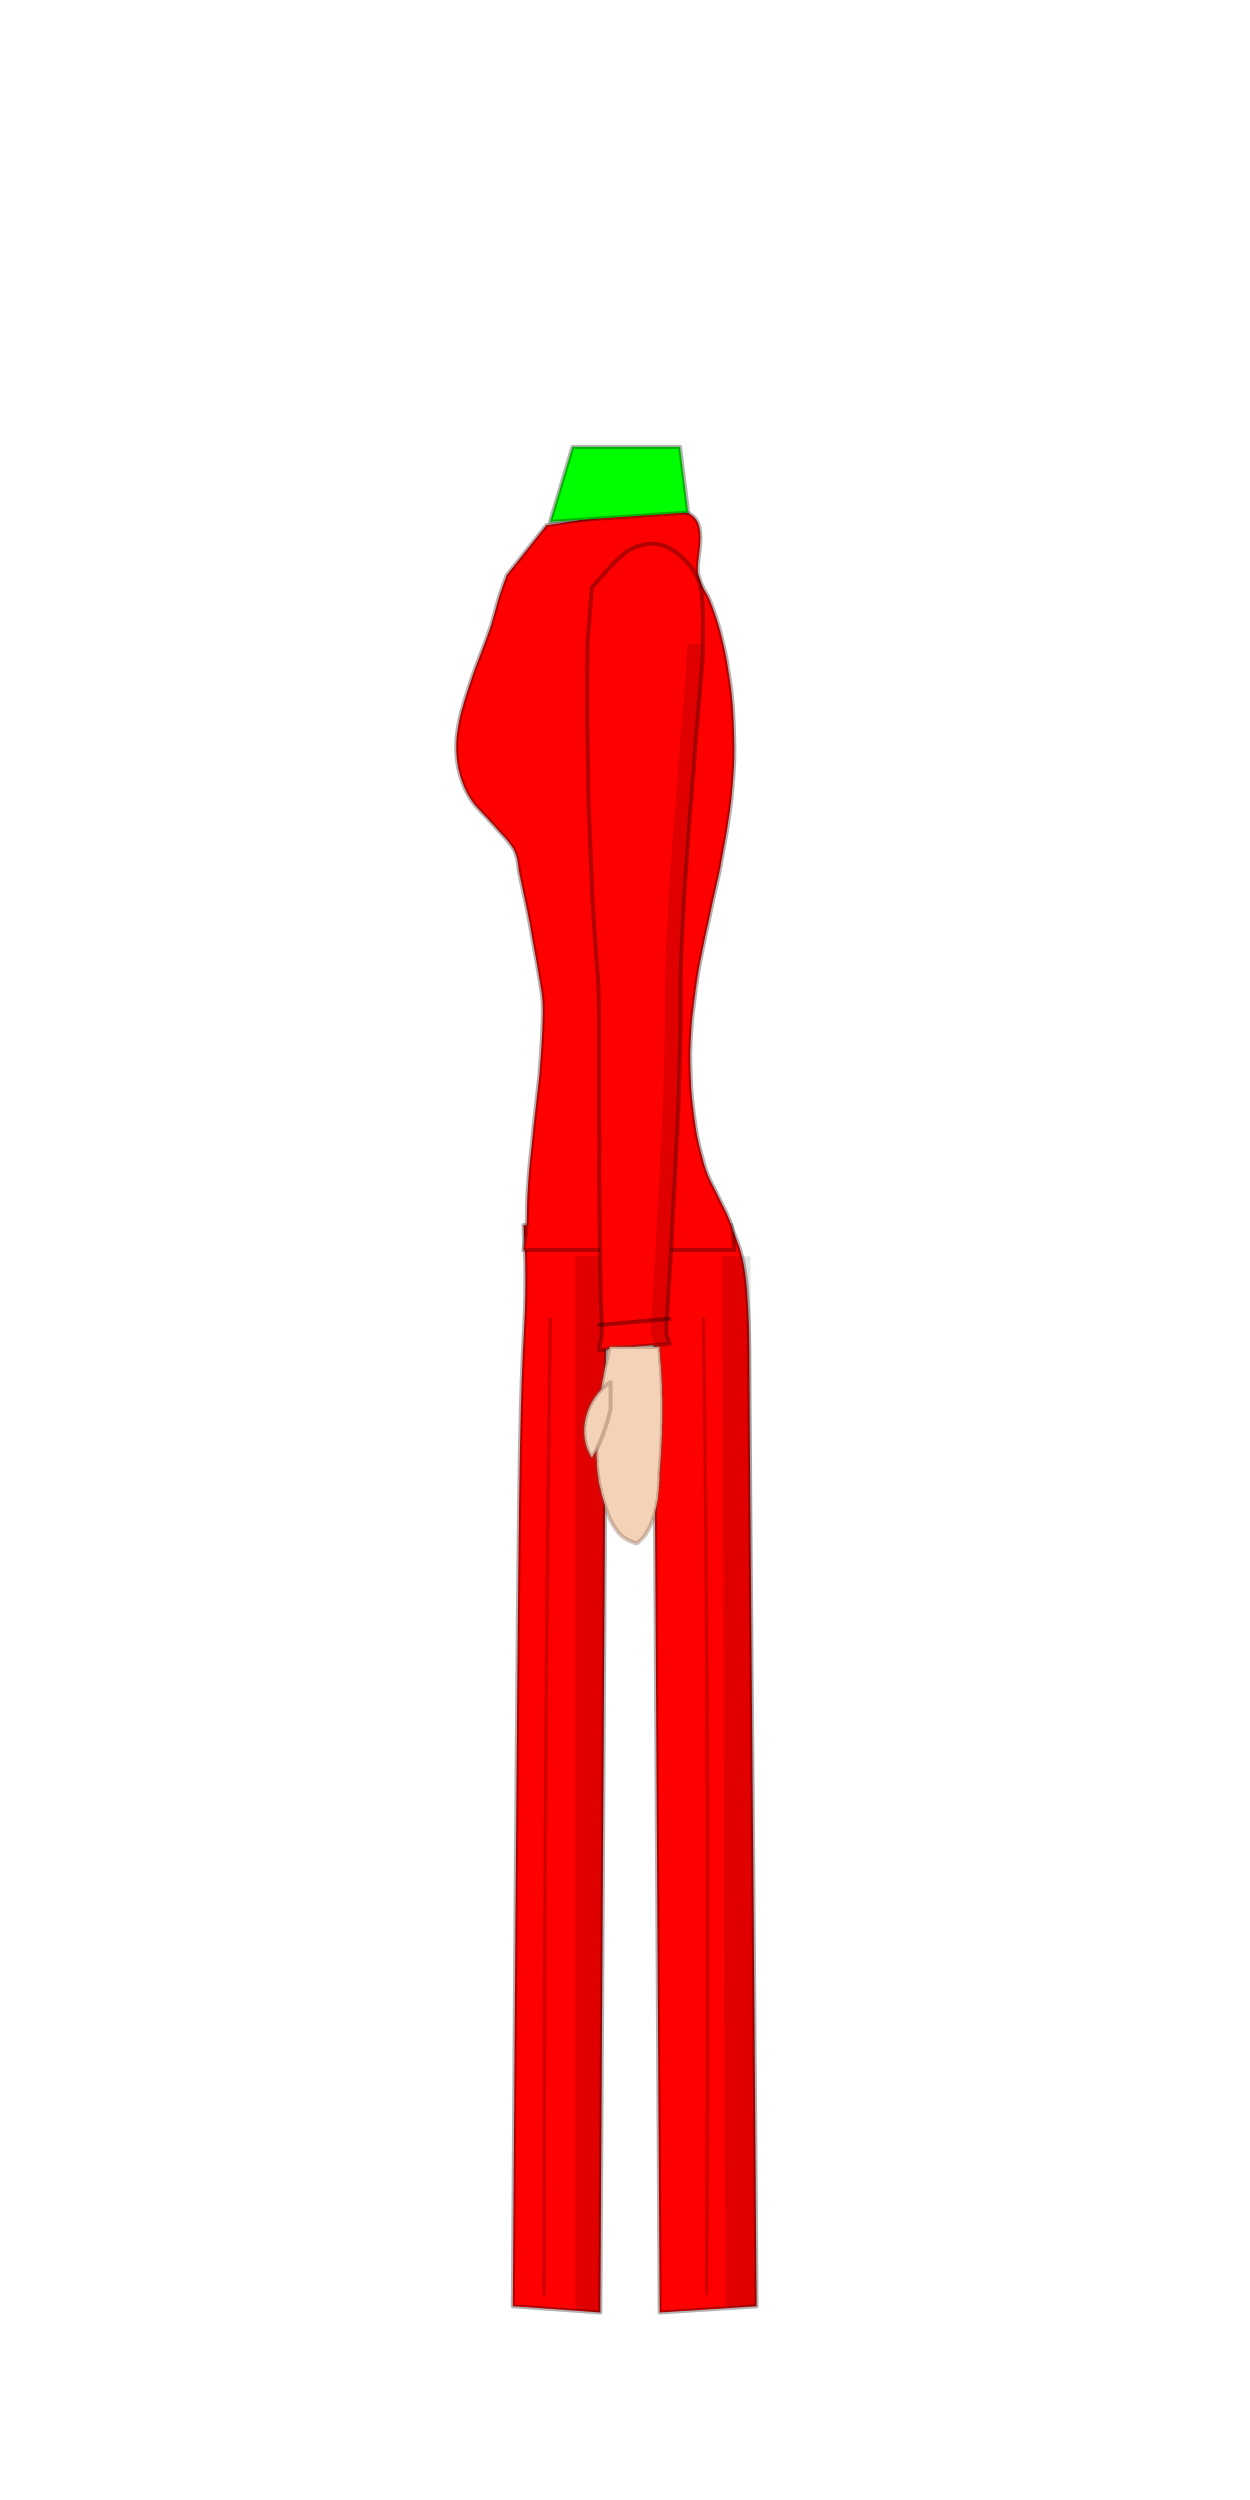
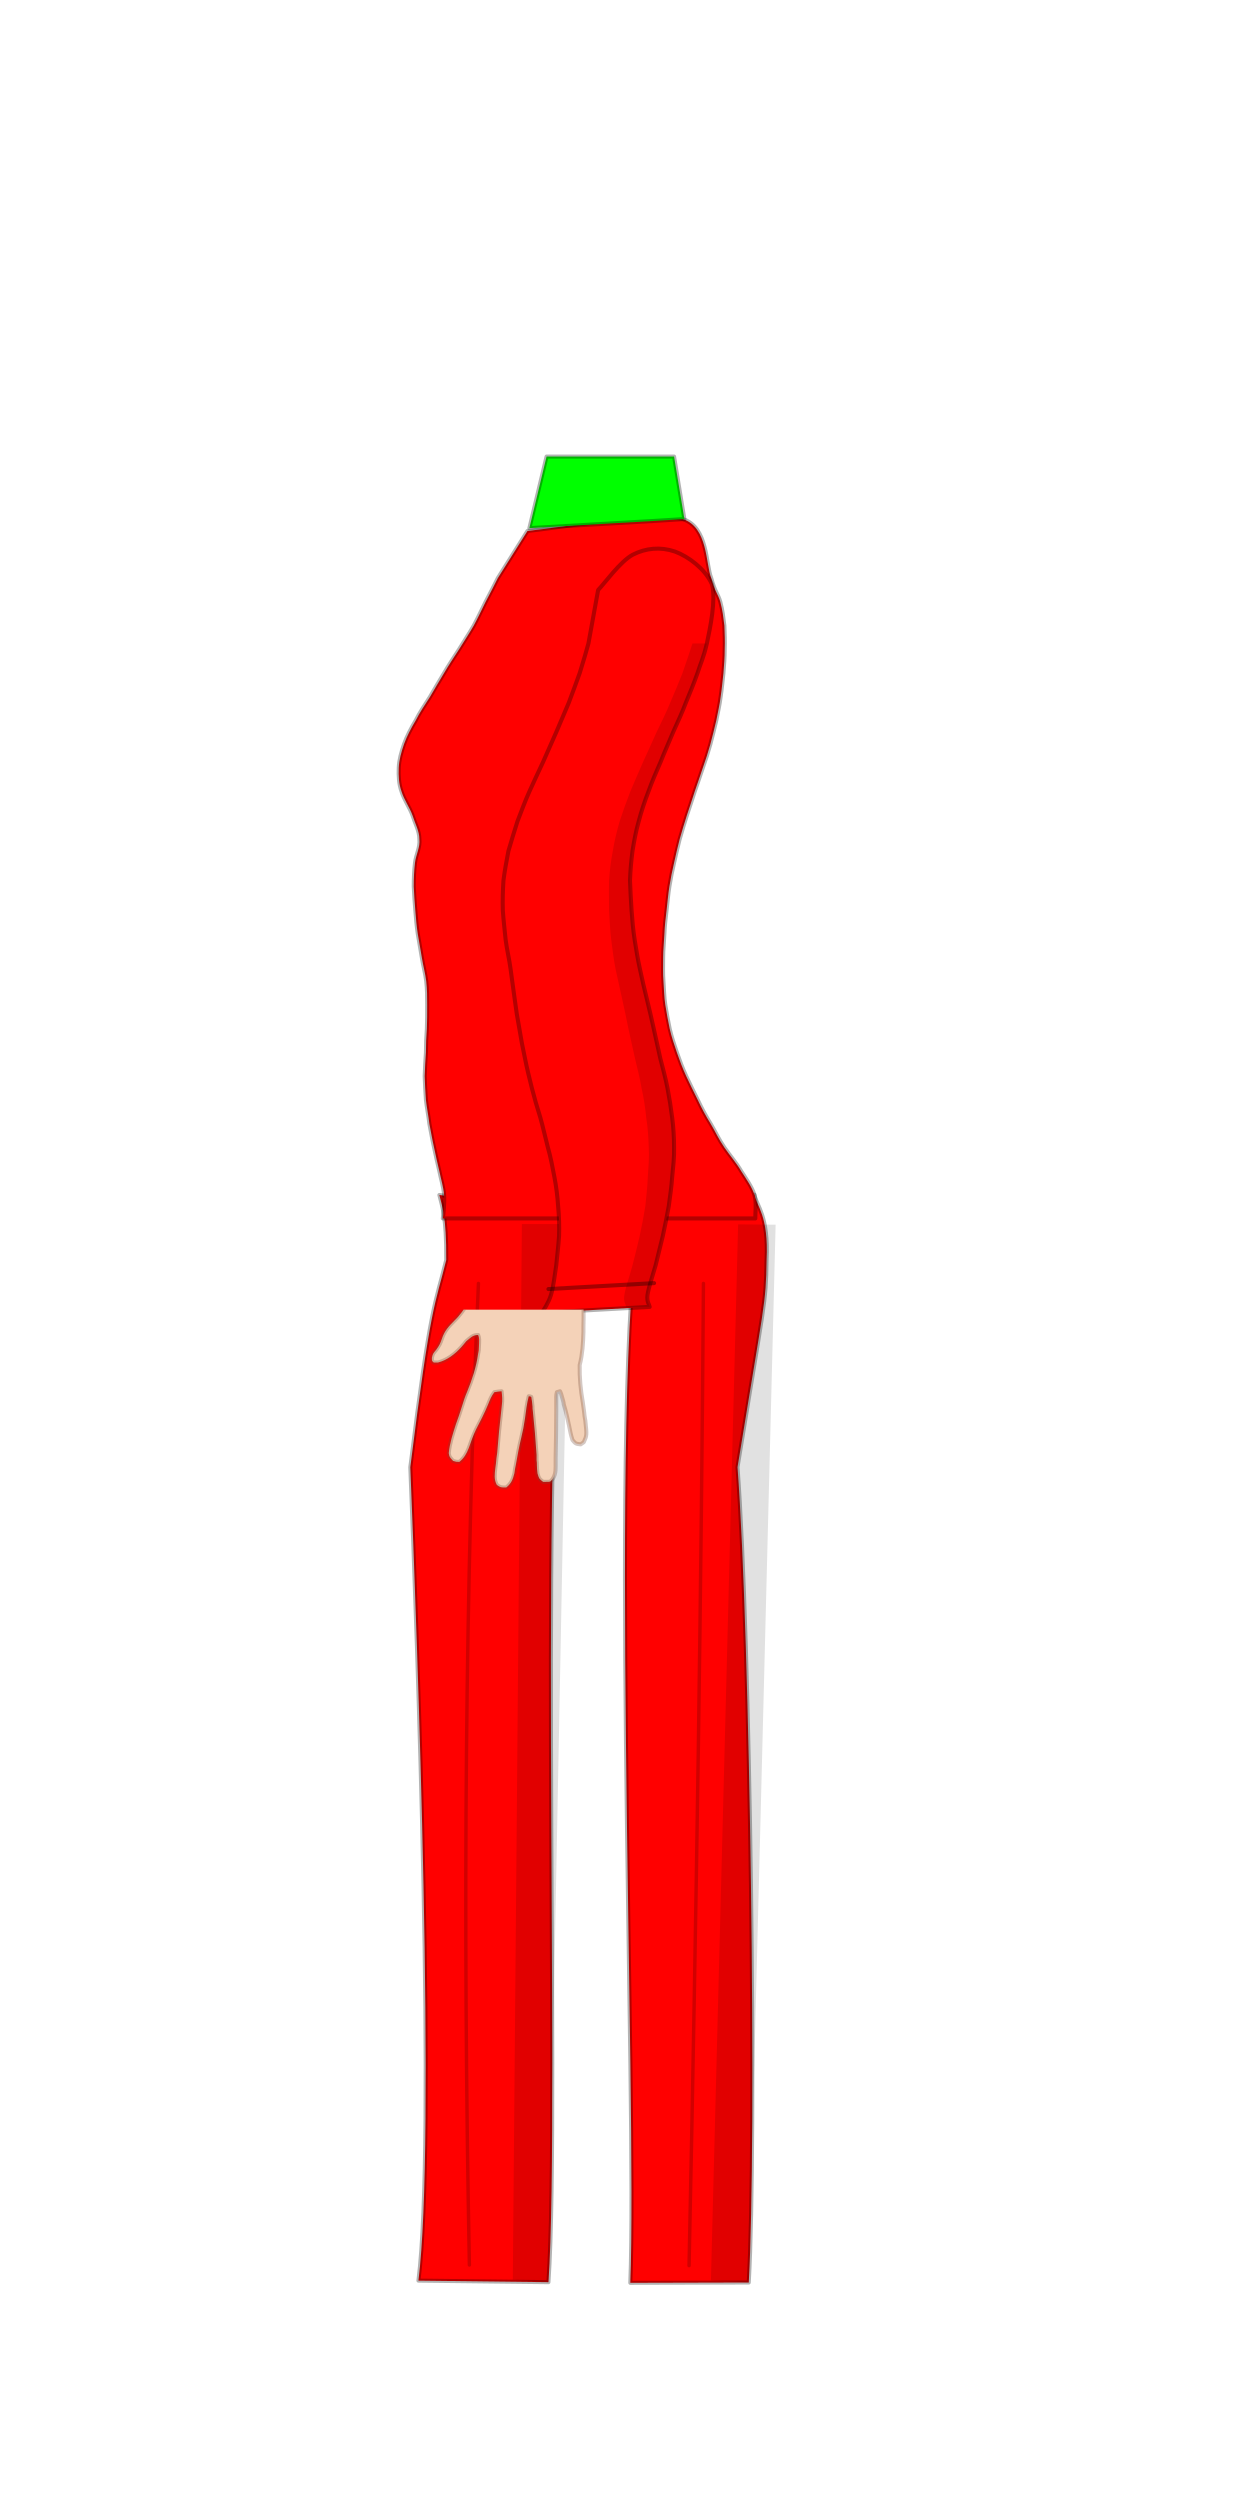
<svg xmlns="http://www.w3.org/2000/svg" viewBox="0 0 400 800">
  <g id="ao_dai_nu_trai" stroke="#000" stroke-opacity="0.3" stroke-width="1.3" stroke-linejoin="round" stroke-linecap="round">
-     <path id="ta_sau" d="M209.1 398.0 C209.4 455.0 210.8 683.0 211.1 740.0 L242.1 738.0 C241.8 695.3 240.6 536.0 240.1 482.0 C239.6 428.0 240.1 429.0 239.1 414.0 C238.1 399.0 234.8 395.7 234.0 392.0 Z" fill="#FF0000" />
-     <path id="ta_truoc" d="M167.5 392.0 C167.6 395.7 168.3 399.0 168.1 414.0 C167.9 429.0 166.8 428.0 166.1 482.0 C165.4 536.0 164.4 695.3 164.1 738.0 L192.1 740.0 C192.4 683.0 193.8 455.0 194.1 398.0 Z" fill="#FF0000" />
-     <path id="than_ao" d="M174.9 168.0 C182.3 167.3 211.5 161.3 219.6 164.0 C227.7 166.7 222.2 179.3 223.5 184.0 C224.8 188.7 226.0 189.3 227.1 192.0 C228.2 194.7 229.1 197.3 229.9 200.0 C230.7 202.7 231.3 205.3 231.9 208.0 C232.5 210.7 232.9 213.3 233.3 216.0 C233.7 218.7 234.1 221.3 234.3 224.0 C234.6 226.7 234.7 229.3 234.8 232.0 C234.9 234.7 235.0 237.3 235.0 240.0 C235.0 242.7 234.9 245.3 234.7 248.0 C234.5 250.7 234.3 253.3 234.0 256.0 C233.7 258.7 233.3 261.3 232.9 264.0 C232.5 266.7 232.0 269.3 231.5 272.0 C231.0 274.7 230.6 277.3 230.0 280.0 C229.4 282.7 228.8 285.3 228.2 288.0 C227.6 290.7 227.1 293.3 226.5 296.0 C225.9 298.7 225.3 301.3 224.8 304.0 C224.3 306.7 223.7 309.3 223.3 312.0 C222.9 314.7 222.5 317.3 222.2 320.0 C221.9 322.7 221.5 325.3 221.3 328.0 C221.1 330.7 221.0 333.3 220.9 336.0 C220.8 338.7 220.9 341.3 221.0 344.0 C221.1 346.7 221.2 349.3 221.5 352.0 C221.8 354.7 222.1 357.3 222.5 360.0 C222.9 362.7 223.4 365.3 224.1 368.0 C224.8 370.7 225.4 373.3 226.5 376.0 C227.6 378.7 229.2 381.3 230.4 384.0 C231.7 386.7 233.2 389.3 234.0 392.0 C234.8 394.7 234.8 398.7 235.0 400.0 L167.5 400.0 C167.7 398.7 168.3 394.7 168.5 392.0 C168.7 389.3 168.6 386.7 168.7 384.0 C168.8 381.3 169.0 378.7 169.2 376.0 C169.4 373.3 169.7 370.7 170.0 368.0 C170.3 365.3 170.5 362.7 170.8 360.0 C171.1 357.3 171.4 354.7 171.7 352.0 C172.0 349.3 172.3 346.7 172.6 344.0 C172.8 341.3 173.0 338.7 173.2 336.0 C173.4 333.3 173.5 330.7 173.6 328.0 C173.7 325.3 173.8 322.7 173.6 320.0 C173.4 317.3 172.8 314.7 172.4 312.0 C172.0 309.3 171.5 306.7 171.0 304.0 C170.5 301.3 170.1 298.7 169.6 296.0 C169.1 293.3 168.6 290.7 168.0 288.0 C167.4 285.3 166.9 282.7 166.3 280.0 C165.7 277.3 165.9 274.7 164.5 272.0 C163.1 269.3 160.2 266.7 157.9 264.0 C155.6 261.3 152.6 258.7 150.8 256.0 C149.0 253.3 148.0 250.7 147.2 248.0 C146.4 245.3 146.1 242.7 146.0 240.0 C145.9 237.3 146.2 234.7 146.7 232.0 C147.1 229.3 147.9 226.7 148.7 224.0 C149.5 221.3 150.4 218.7 151.3 216.0 C152.2 213.3 153.3 210.7 154.3 208.0 C155.3 205.3 156.3 202.7 157.2 200.0 C158.0 197.3 158.6 194.7 159.4 192.0 C160.2 189.3 161.7 185.3 162.2 184.0 Z" fill="#FF0000" />
-     <path id="bong_than" d="M231.1 402 L232.1 738 L242.1 738 L240.1 402 Z M184.1 402 L184.1 739 L192.1 740 L194.1 402 Z" fill="#000" fill-opacity="0.12" stroke="none" />
-     <path id="nep_ta" d="M176.1 422 Q174.1 565 174.1 734 M225.1 422 Q227.1 565 226.1 734" fill="none" stroke="#000" stroke-opacity="0.18" stroke-width="1.1" />
-     <path id="co_ao" d="M183.2 143.0 C188.9 143.0 211.9 143.0 217.6 143.0 L220.2 164.0 C212.8 164.5 183.4 166.5 176.0 167.0 Z" fill="#00FF00" />
-     <path id="tay_ao" d="M189.4 188.0 C191.4 186.0 197.4 178.2 201.4 176.0 C205.4 173.8 209.7 173.3 213.4 175.0 C217.1 176.7 221.7 180.8 223.6 186.0 C225.5 191.2 224.8 201.0 224.9 206.0 C225.1 211.0 224.6 212.7 224.4 216.0 C224.2 219.3 223.9 222.7 223.6 226.0 C223.4 229.3 223.0 232.7 222.7 236.0 C222.5 239.3 222.2 242.7 222.0 246.0 C221.7 249.3 221.4 252.7 221.2 256.0 C220.9 259.3 220.6 262.7 220.4 266.0 C220.1 269.3 219.9 272.7 219.7 276.0 C219.4 279.3 219.2 282.7 219.0 286.0 C218.8 289.3 218.7 292.7 218.5 296.0 C218.3 299.3 218.1 302.7 218.0 306.0 C217.9 309.3 217.8 312.7 217.8 316.0 C217.8 319.3 217.8 322.7 217.8 326.0 C217.8 329.3 217.7 332.7 217.6 336.0 C217.5 339.3 217.4 342.7 217.3 346.0 C217.2 349.3 217.2 352.7 217.0 356.0 C216.9 359.3 216.7 362.7 216.5 366.0 C216.4 369.3 216.2 372.7 216.0 376.0 C215.9 379.3 215.6 382.7 215.4 386.0 C215.3 389.3 215.1 392.7 215.0 396.0 C214.8 399.3 214.6 402.7 214.4 406.0 C214.2 409.3 214.0 412.7 213.8 416.0 C213.6 419.3 213.2 423.7 213.3 426.0 C213.4 428.3 214.1 429.3 214.3 430.0 L191.7 432.0 C191.9 431.0 192.5 428.7 192.6 426.0 C192.7 423.3 192.4 419.3 192.3 416.0 C192.2 412.7 192.2 409.3 192.1 406.0 C192.1 402.7 192.0 399.3 191.9 396.0 C191.9 392.7 191.9 389.3 191.8 386.0 C191.8 382.7 191.8 379.3 191.7 376.0 C191.7 372.7 191.8 369.3 191.8 366.0 C191.7 362.7 191.7 359.3 191.7 356.0 C191.7 352.7 191.7 349.3 191.7 346.0 C191.7 342.7 191.7 339.3 191.7 336.0 C191.7 332.7 191.7 329.3 191.7 326.0 C191.7 322.7 191.6 319.3 191.5 316.0 C191.4 312.7 191.0 309.3 190.8 306.0 C190.6 302.7 190.3 299.3 190.1 296.0 C189.9 292.7 189.7 289.3 189.5 286.0 C189.4 282.7 189.3 279.3 189.1 276.0 C189.0 272.7 188.9 269.3 188.7 266.0 C188.6 262.7 188.4 259.3 188.3 256.0 C188.3 252.7 188.2 249.3 188.2 246.0 C188.1 242.7 188.0 239.3 188.0 236.0 C187.9 232.7 187.9 229.3 187.9 226.0 C187.9 222.7 187.9 219.3 187.9 216.0 C187.9 212.7 188.0 207.7 188.0 206.0 Z" fill="#FF0000" />
-     <path id="bong_tay" d="M219.9 206.0 C219.8 207.7 219.6 212.7 219.4 216.0 C219.2 219.3 218.9 222.7 218.6 226.0 C218.4 229.3 218.0 232.7 217.7 236.0 C217.5 239.3 217.2 242.7 217.0 246.0 C216.7 249.3 216.4 252.7 216.2 256.0 C215.9 259.3 215.6 262.7 215.4 266.0 C215.1 269.3 214.9 272.7 214.7 276.0 C214.4 279.3 214.2 282.7 214.0 286.0 C213.8 289.3 213.7 292.7 213.5 296.0 C213.3 299.3 213.1 302.7 213.0 306.0 C212.9 309.3 212.8 312.7 212.8 316.0 C212.8 319.3 212.8 322.7 212.8 326.0 C212.8 329.3 212.7 332.7 212.6 336.0 C212.5 339.3 212.4 342.7 212.3 346.0 C212.2 349.3 212.2 352.7 212.0 356.0 C211.9 359.3 211.7 362.7 211.5 366.0 C211.4 369.3 211.2 372.7 211.0 376.0 C210.9 379.3 210.6 382.7 210.4 386.0 C210.3 389.3 210.1 392.7 210.0 396.0 C209.8 399.3 209.6 402.7 209.4 406.0 C209.2 409.3 209.0 412.7 208.8 416.0 C208.6 419.3 208.2 423.7 208.3 426.0 C208.4 428.3 209.1 429.3 209.3 430.0 L214.3 430.0 C214.1 429.3 213.4 428.3 213.3 426.0 C213.2 423.7 213.6 419.3 213.8 416.0 C214.0 412.7 214.2 409.3 214.4 406.0 C214.6 402.7 214.8 399.3 215.0 396.0 C215.1 392.7 215.3 389.3 215.4 386.0 C215.6 382.7 215.9 379.3 216.0 376.0 C216.2 372.7 216.4 369.3 216.5 366.0 C216.7 362.7 216.9 359.3 217.0 356.0 C217.2 352.7 217.2 349.3 217.3 346.0 C217.4 342.7 217.5 339.3 217.6 336.0 C217.7 332.7 217.8 329.3 217.8 326.0 C217.8 322.7 217.8 319.3 217.8 316.0 C217.8 312.7 217.9 309.3 218.0 306.0 C218.1 302.7 218.3 299.3 218.5 296.0 C218.7 292.7 218.8 289.3 219.0 286.0 C219.2 282.7 219.4 279.3 219.7 276.0 C219.9 272.7 220.1 269.3 220.4 266.0 C220.6 262.7 220.9 259.3 221.2 256.0 C221.4 252.7 221.7 249.3 222.0 246.0 C222.2 242.7 222.5 239.3 222.7 236.0 C223.0 232.7 223.4 229.3 223.6 226.0 C223.9 222.7 224.2 219.3 224.4 216.0 C224.6 212.7 224.8 207.7 224.9 206.0 Z" fill="#000" fill-opacity="0.12" stroke="none" />
-     <path id="vien_co_tay" d="M191.7 424 L214.2 422" fill="none" stroke-opacity="0.35" />
-     <g id="ban_tay" stroke="#6E4636" stroke-width="1.3" stroke-linejoin="round">
-       <path d="M195.1 431.0 L195.1 431.1 L194.9 432.1 L194.6 433.2 L194.4 434.3 L194.1 435.4 L193.9 436.5 L193.6 437.6 L193.4 438.7 L193.2 439.9 L193.0 441.0 L192.8 442.1 L192.6 443.3 L192.4 444.4 L192.2 445.6 L192.0 446.8 L191.9 447.9 L191.7 449.1 L191.6 450.2 L191.5 451.4 L191.3 452.6 L191.2 453.7 L191.1 454.9 L191.1 456.1 L191.0 457.2 L190.9 458.4 L190.9 459.5 L190.9 460.7 L190.8 461.8 L190.8 463.0 L190.8 464.1 L190.9 465.2 L190.9 466.4 L191.0 467.5 L191.0 468.6 L191.1 469.7 L191.2 470.8 L191.3 471.8 L191.5 472.9 L191.6 474.0 L191.8 475.0 L192.0 475.8 L192.2 476.5 L192.3 477.3 L192.5 478.0 L192.7 478.7 L192.9 479.4 L193.1 480.1 L193.3 480.8 L193.5 481.4 L193.7 482.1 L193.9 482.7 L194.1 483.3 L194.3 483.9 L194.5 484.5 L194.8 485.1 L195.0 485.6 L195.2 486.2 L195.5 486.7 L195.7 487.2 L196.0 487.7 L196.3 488.2 L196.6 488.6 L196.9 489.1 L197.2 489.5 L197.5 489.9 L197.8 490.3 L198.1 490.7 L198.5 491.0 L198.8 491.4 L199.2 491.7 L199.6 492.0 L200.0 492.3 L200.4 492.5 L200.9 492.8 L201.3 493.0 L201.8 493.2 L202.3 493.4 L202.8 493.6 L203.3 493.8 L203.8 493.9 L204.2 493.6 L204.5 493.4 L204.8 493.0 L205.2 492.7 L205.5 492.4 L205.8 492.0 L206.1 491.7 L206.4 491.3 L206.7 490.9 L206.9 490.4 L207.2 490.0 L207.5 489.5 L207.7 489.1 L208.0 488.6 L208.2 488.1 L208.4 487.5 L208.6 487.0 L208.8 486.5 L209.0 485.9 L209.2 485.3 L209.4 484.8 L209.5 484.2 L209.7 483.5 L209.8 482.9 L210.0 482.3 L210.1 481.6 L210.2 481.0 L210.4 480.3 L210.5 479.6 L210.6 479.0 L210.6 478.3 L210.7 477.5 L210.8 476.8 L210.8 476.1 L210.9 475.4 L210.9 474.6 L211.0 473.9 L211.0 473.1 L211.0 472.4 L211.0 471.6 L211.1 470.6 L211.2 469.5 L211.2 468.5 L211.3 467.5 L211.4 466.4 L211.5 465.4 L211.5 464.4 L211.6 463.3 L211.6 462.3 L211.7 461.3 L211.7 460.3 L211.8 459.2 L211.8 458.2 L211.8 457.2 L211.8 456.2 L211.9 455.2 L211.9 454.1 L211.9 453.1 L211.9 452.1 L211.9 451.1 L211.9 450.1 L211.9 449.1 L211.9 448.1 L211.9 447.1 L211.8 446.2 L211.8 445.2 L211.8 444.2 L211.8 443.2 L211.7 442.3 L211.7 441.3 L211.6 440.4 L211.6 439.4 L211.5 438.5 L211.5 437.5 L211.4 436.6 L211.3 435.7 L211.2 434.7 L211.2 433.8 L211.1 432.9 L211.0 432.0 L211.0 431.0 Z" fill="#F4D2B8" />
-       <path d="" fill="#DEA585" fill-opacity="0.45" stroke="none" />
-       <path d="M 195.4 442.3 C 187 447.5 184.6 459.5 189.4 466.4 C 191.8 463.0 194.2 456.1 195.4 450.9 Z" fill="#F4D2B8" />
+     <path id="ta_sau" d="M 205.0 387.9 C 194.6 442.3 204.0 672.4 201.7 730.5 L 239.6 730.4 C 242.2 685.4 240.1 524.1 236.0 469.5 C 244.6 416.5 245.1 417.5 245.3 403.2 C 246.0 389.0 242.1 385.9 241.4 382.3 Z" fill="#FF0000" />
+     <path id="ta_truoc" d="M 140.6 382.4 C 141.4 385.9 142.9 389.0 142.8 403.2 C 139.3 417.5 137.9 416.5 131.3 469.5 C 133.5 524.0 139.5 685.3 133.9 729.8 L 175.5 730.3 C 179.5 672.4 171.5 442.3 182.0 387.9 Z" fill="#FF0000" />
+     <path id="than_ao" d="M 168.8 169.9 C 176.6 169.2 209.5 163.6 218.5 166.1 C 226.6 168.7 225.8 180.6 227.6 185.0 C 228.8 189.5 229.8 190.1 230.5 192.6 C 231.2 195.2 231.5 197.7 231.8 200.2 C 231.9 202.8 232.0 205.2 231.9 207.8 C 231.9 210.4 231.7 212.8 231.5 215.4 C 231.2 217.9 231.0 220.4 230.6 223.0 C 230.3 225.5 229.7 228.0 229.2 230.6 C 228.6 233.1 228.0 235.6 227.3 238.2 C 226.6 240.7 225.8 243.2 224.9 245.7 C 224.0 248.3 223.2 250.8 222.3 253.3 C 221.5 255.9 220.6 258.4 219.8 260.9 C 219.0 263.5 218.2 265.9 217.5 268.5 C 216.8 271.1 216.3 273.5 215.7 276.1 C 215.1 278.7 214.6 281.1 214.2 283.7 C 213.8 286.2 213.6 288.7 213.3 291.3 C 213.0 293.8 212.7 296.3 212.6 298.9 C 212.5 301.4 212.2 303.9 212.2 306.5 C 212.2 309.0 212.1 311.5 212.3 314.0 C 212.5 316.6 212.5 319.1 212.9 321.6 C 213.3 324.2 213.8 326.7 214.3 329.2 C 214.9 331.8 215.7 334.2 216.6 336.8 C 217.5 339.4 218.4 341.8 219.6 344.4 C 220.8 347.0 222.0 349.4 223.3 352.0 C 224.5 354.6 225.8 357.0 227.4 359.6 C 228.9 362.1 230.0 364.6 231.8 367.2 C 233.5 369.7 235.7 372.2 237.2 374.8 C 238.8 377.3 240.6 379.8 241.4 382.3 C 242.2 384.9 241.6 388.7 241.7 389.9 L 141.7 389.9 C 141.9 388.7 142.3 384.9 142.1 382.3 C 141.9 379.8 141.1 377.3 140.6 374.8 C 140.0 372.2 139.4 369.7 138.9 367.2 C 138.3 364.6 137.9 362.1 137.4 359.6 C 137.1 357.0 136.6 354.6 136.3 352.0 C 136.1 349.4 136.0 347.0 135.9 344.4 C 136.0 341.8 136.1 339.4 136.3 336.8 C 136.3 334.2 136.4 331.8 136.6 329.2 C 136.7 326.7 136.7 324.2 136.7 321.6 C 136.7 319.1 136.7 316.6 136.4 314.0 C 136.1 311.5 135.4 309.0 135.0 306.5 C 134.6 303.9 134.1 301.4 133.7 298.9 C 133.3 296.3 133.1 293.8 132.9 291.3 C 132.7 288.7 132.5 286.2 132.4 283.7 C 132.4 281.1 132.5 278.7 132.8 276.1 C 133.1 273.5 134.5 271.1 134.2 268.5 C 134.2 265.9 132.8 263.5 132.0 260.9 C 131.1 258.4 129.3 255.9 128.5 253.3 C 127.6 250.8 127.5 248.3 127.6 245.7 C 127.7 243.2 128.4 240.7 129.3 238.1 C 130.2 235.6 131.5 233.1 133.0 230.6 C 134.3 228.0 136.0 225.5 137.6 223.0 C 139.1 220.4 140.6 217.9 142.1 215.4 C 143.6 212.8 145.3 210.3 146.9 207.8 C 148.5 205.2 150.1 202.8 151.6 200.2 C 153.0 197.6 154.1 195.2 155.4 192.6 C 156.7 190.1 158.7 186.3 159.3 185.0 Z" fill="#FF0000" />
+     <path id="bong_than" d="M 236.2 391.8 L 227.5 729.7 L 239.6 730.4 L 248.2 391.9 Z M 167.0 391.7 L 164.1 729.5 L 175.5 730.3 L 182.0 391.7 Z" fill="#000" fill-opacity="0.12" stroke="none" />
+     <path id="nep_ta" d="M 153.1 410.7 Q 146.9 553.3 150.2 724.8 M 225.1 410.7 Q 224.1 553.3 220.5 725.0" fill="none" stroke="#000" stroke-opacity="0.18" stroke-width="1.1" />
+     <path id="co_ao" d="M 174.9 146.1 C 184.0 146.1 211.2 146.1 215.7 146.1 L 219.0 166.1 C 211.8 166.6 177.5 168.5 169.4 169.0 Z" fill="#00FF00" />
+     <path id="tay_ao" d="M 191.4 188.8 C 193.3 186.9 198.5 179.6 202.5 177.5 C 206.6 175.4 211.3 174.9 216.0 176.5 C 220.3 178.1 225.6 182.0 227.8 186.9 C 229.2 191.9 227.2 201.1 226.2 205.9 C 225.1 210.6 224.2 212.2 223.2 215.4 C 222.1 218.5 220.8 221.7 219.5 224.8 C 218.3 228.0 216.8 231.2 215.4 234.3 C 214.1 237.5 212.6 240.7 211.4 243.8 C 210.0 247.0 208.6 250.2 207.5 253.3 C 206.3 256.4 205.2 259.7 204.4 262.8 C 203.5 265.9 202.9 269.2 202.4 272.3 C 202.0 275.4 201.7 278.6 201.6 281.8 C 201.7 284.9 201.9 288.1 202.1 291.3 C 202.3 294.4 202.6 297.6 203.1 300.8 C 203.6 303.9 204.1 307.1 204.8 310.2 C 205.5 313.4 206.2 316.6 207.0 319.7 C 207.8 322.9 208.5 326.1 209.2 329.2 C 209.9 332.3 210.6 335.6 211.3 338.7 C 212.1 341.8 213.0 345.1 213.6 348.2 C 214.2 351.3 214.7 354.5 215.1 357.7 C 215.5 360.8 215.7 364.0 215.7 367.1 C 215.8 370.3 215.4 373.5 215.1 376.6 C 214.9 379.7 214.4 382.9 214.0 386.0 C 213.4 389.2 212.8 392.4 212.1 395.5 C 211.3 398.6 210.6 401.8 209.8 404.9 C 208.9 408.0 207.5 412.2 207.2 414.4 C 206.9 416.6 207.8 417.5 207.9 418.2 L 173.4 420.1 C 174.0 419.1 175.5 417.0 176.3 414.4 C 177.1 411.8 177.5 408.1 178.0 404.9 C 178.3 401.8 178.7 398.6 178.9 395.5 C 179.0 392.4 178.9 389.2 178.6 386.0 C 178.4 382.9 178.0 379.7 177.4 376.6 C 176.8 373.5 176.2 370.2 175.3 367.1 C 174.5 364.0 173.8 360.8 172.9 357.6 C 171.9 354.5 171.0 351.3 170.2 348.2 C 169.4 345.0 168.6 341.8 168.0 338.7 C 167.3 335.6 166.7 332.3 166.2 329.2 C 165.6 326.1 165.1 322.9 164.7 319.7 C 164.3 316.6 163.8 313.4 163.4 310.2 C 163.0 307.1 162.2 303.9 161.8 300.7 C 161.5 297.6 161.1 294.4 160.9 291.3 C 160.8 288.1 160.9 284.9 161.1 281.8 C 161.5 278.6 162.1 275.4 162.7 272.3 C 163.6 269.2 164.6 265.9 165.6 262.8 C 166.8 259.7 168.0 256.4 169.4 253.3 C 170.8 250.2 172.3 247.0 173.8 243.8 C 175.2 240.7 176.6 237.5 178.0 234.3 C 179.3 231.2 180.7 228.0 182.0 224.9 C 183.2 221.7 184.4 218.5 185.5 215.4 C 186.5 212.2 187.9 207.5 188.3 205.9 Z" fill="#FF0000" />
+     <path id="bong_tay" d="M 221.6 205.9 C 221.1 207.5 219.5 212.2 218.4 215.4 C 217.2 218.5 215.8 221.7 214.5 224.8 C 213.2 228.0 211.6 231.2 210.1 234.3 C 208.7 237.5 207.2 240.7 205.8 243.8 C 204.4 247.0 203.0 250.2 201.7 253.3 C 200.5 256.4 199.3 259.7 198.3 262.8 C 197.4 265.9 196.6 269.2 196.1 272.3 C 195.5 275.4 195.1 278.6 194.9 281.8 C 194.8 284.9 194.9 288.1 194.9 291.3 C 195.1 294.4 195.2 297.6 195.6 300.8 C 196.0 303.9 196.4 307.1 197.0 310.2 C 197.7 313.4 198.4 316.6 199.1 319.7 C 199.8 322.9 200.5 326.1 201.1 329.2 C 201.8 332.3 202.5 335.6 203.2 338.7 C 203.9 341.8 204.8 345.0 205.3 348.2 C 206.0 351.3 206.5 354.5 206.8 357.7 C 207.3 360.8 207.5 364.0 207.6 367.1 C 207.8 370.2 207.5 373.5 207.3 376.6 C 207.2 379.7 206.8 382.9 206.5 386.0 C 206.0 389.1 205.4 392.3 204.7 395.5 C 204.0 398.6 203.2 401.8 202.4 404.9 C 201.6 408.0 200.1 412.2 199.8 414.4 C 199.4 416.5 200.3 417.5 200.4 418.2 L 207.9 418.2 C 207.8 417.5 206.9 416.6 207.2 414.4 C 207.5 412.2 208.9 408.0 209.8 404.9 C 210.6 401.8 211.3 398.6 212.1 395.5 C 212.8 392.4 213.4 389.2 214.0 386.0 C 214.4 382.9 214.9 379.7 215.1 376.6 C 215.4 373.5 215.8 370.3 215.7 367.1 C 215.7 364.0 215.5 360.8 215.1 357.7 C 214.7 354.5 214.2 351.3 213.6 348.2 C 213.0 345.1 212.1 341.8 211.3 338.7 C 210.6 335.6 209.9 332.3 209.2 329.2 C 208.5 326.1 207.8 322.9 207.0 319.7 C 206.2 316.6 205.5 313.4 204.8 310.2 C 204.1 307.1 203.6 303.9 203.1 300.8 C 202.6 297.6 202.3 294.4 202.1 291.3 C 201.9 288.1 201.7 284.9 201.6 281.8 C 201.7 278.6 202.0 275.4 202.4 272.3 C 202.9 269.2 203.5 265.9 204.4 262.8 C 205.2 259.7 206.3 256.4 207.5 253.3 C 208.6 250.2 210.0 247.0 211.4 243.8 C 212.6 240.7 214.1 237.5 215.4 234.3 C 216.8 231.2 218.3 228.0 219.5 224.8 C 220.8 221.7 222.1 218.5 223.2 215.4 C 224.2 212.2 225.7 207.5 226.2 205.9 Z" fill="#000" fill-opacity="0.12" stroke="none" />
+     <path id="vien_co_tay" d="M 175.5 412.5 L 209.3 410.6" fill="none" stroke-opacity="0.35" />
+     <clipPath id="ban_tay_cat">
+       <rect x="0" y="419.1" width="400" height="380.9" />
+     </clipPath>
+     <g id="ban_tay" clip-path="url(#ban_tay_cat)" stroke="#6E4636" stroke-width="1.3" stroke-linejoin="round">
+       <path d="M 203.2 184.5 C 205.9 186.7 208.3 189.0 209.0 192.6 C 209.0 193.8 209.0 193.8 208.5 195.2 C 208.6 195.6 208.7 195.9 208.8 196.2 C 210.5 196.0 210.5 196.0 212.2 195.2 C 212.7 195.3 213.1 195.4 213.5 195.5 C 213.6 201.2 213.3 206.6 212.4 212.2 C 212.2 213.8 212.2 213.8 212.2 215.2 C 213.2 215.1 214.1 214.9 215.0 214.8 C 215.4 216.3 214.5 217.3 213.8 218.8 C 212.4 222.2 211.6 225.7 210.8 229.2 C 210.8 229.5 210.8 229.5 210.4 230.8 C 208.9 237.3 208.4 243.8 208.4 250.6 C 208.4 250.7 208.4 250.7 208.4 251.7 C 208.4 253.6 208.5 255.4 208.6 257.3 C 208.8 260.6 208.8 263.9 208.8 267.2 C 208.8 267.8 208.8 268.4 208.8 269.1 C 208.8 285.0 208.8 285.0 205.8 292.0 C 205.2 294.7 204.9 297.1 205.0 299.8 C 205.1 306.2 204.7 312.4 203.7 318.8 C 203.7 319.3 203.6 319.8 203.5 320.4 C 202.7 325.6 201.8 330.9 200.9 336.1 C 200.7 337.7 200.4 339.3 200.1 340.8 C 199.3 345.9 198.3 350.8 197.0 355.7 C 196.5 357.8 196.0 359.9 195.6 362.1 C 195.0 365.6 194.0 368.9 193.0 372.2 C 184.9 399.4 184.9 399.4 186.4 412.8 C 186.8 416.7 186.8 420.6 186.7 424.5 C 186.7 425.1 186.7 425.6 186.7 426.2 C 186.6 429.8 186.4 433.3 185.5 436.8 C 185.4 440.8 185.8 444.8 186.5 448.8 C 186.6 449.8 186.8 450.7 186.9 451.7 C 187.0 452.7 187.1 453.7 187.3 454.6 C 187.8 459.3 187.8 459.3 186.8 461.5 C 186.4 461.8 186.1 462.0 185.8 462.2 C 184.2 462.0 184.2 462.0 183.2 460.8 C 182.7 459.3 182.4 457.8 182.1 456.2 C 181.6 453.9 181.1 451.6 180.4 449.4 C 180.4 449.0 180.3 448.7 180.2 448.3 C 179.5 445.8 179.5 445.8 179.2 445.2 C 178.9 445.3 178.6 445.4 178.2 445.5 C 177.9 446.5 178.0 447.4 178.0 448.4 C 178.0 448.9 178.0 449.4 178.0 449.8 C 178.0 450.3 178.0 450.8 178.0 451.3 C 178.0 456.4 177.9 461.4 177.8 466.5 C 177.8 467.4 177.8 468.4 177.8 469.3 C 177.8 471.1 177.6 472.7 176.2 474.0 C 175.8 474.2 175.8 474.2 173.8 474.2 C 172.5 473.2 172.5 473.2 172.0 471.5 C 171.9 470.6 171.8 469.8 171.8 468.9 C 171.8 468.4 171.8 467.8 171.7 467.3 C 171.7 466.7 171.7 466.2 171.7 465.6 C 171.4 460.9 171.0 456.2 170.5 451.5 C 170.4 451.0 170.4 450.6 170.4 450.1 C 170.3 449.0 170.2 448.0 170.0 447.0 C 169.8 446.9 169.5 446.8 169.2 446.8 C 168.6 449.1 168.3 451.5 168.0 453.9 C 167.7 456.0 167.3 458.1 166.8 460.1 C 166.1 462.9 165.6 465.8 165.1 468.6 C 165.0 469.1 164.9 469.6 164.8 470.1 C 164.7 470.6 164.7 471.1 164.6 471.5 C 164.1 473.5 163.6 474.7 162.0 476.0 C 160.2 476.0 160.2 476.0 159.0 475.2 C 158.0 473.4 158.3 471.7 158.5 469.8 C 158.6 469.3 158.6 468.8 158.7 468.3 C 158.8 467.2 158.9 466.0 159.1 464.9 C 159.3 462.6 159.5 460.3 159.7 458.0 C 160.0 455.2 160.3 452.4 160.6 449.5 C 160.8 448.1 160.7 446.7 160.5 445.2 C 159.4 445.3 159.4 445.3 158.2 445.5 C 157.2 446.8 156.8 447.9 156.2 449.4 C 155.1 452.1 153.7 454.8 152.3 457.5 C 151.4 459.4 150.7 461.4 150.0 463.4 C 149.3 465.2 148.5 466.6 147.0 467.8 C 146.0 467.8 146.0 467.8 145.0 467.5 C 143.8 466.2 143.8 466.2 143.6 465.0 C 143.9 461.8 144.9 458.8 145.9 455.7 C 146.2 454.8 146.6 453.8 146.9 452.9 C 148.7 447.2 148.7 447.2 149.5 445.3 C 151.1 441.4 152.4 437.4 153.0 433.2 C 153.1 432.9 153.1 432.5 153.2 432.1 C 153.4 428.2 153.4 428.2 153.0 427.2 C 151.2 427.2 150.6 428.1 149.2 429.2 C 148.7 429.9 148.1 430.5 147.6 431.1 C 145.6 433.3 143.2 435.2 140.2 436.0 C 139.8 436.0 139.2 436.0 138.8 436.0 C 138.2 435.5 138.2 435.5 138.2 434.5 C 138.5 433.2 138.5 433.2 139.6 431.9 C 140.6 430.5 140.9 429.9 141.4 428.4 C 142.2 425.9 143.6 424.4 145.4 422.6 C 147.2 420.9 148.4 419.0 149.8 417.0 C 151.7 414.3 153.6 412.2 156.3 410.4 C 156.8 410.1 157.2 409.8 157.6 409.5 C 158.3 409.0 159.1 408.5 159.9 408.0 C 163.4 405.6 165.6 403.2 166.8 399.0 C 166.9 398.2 167.0 397.4 167.1 396.6 C 167.2 396.1 167.2 395.6 167.3 395.1 C 167.7 392.3 168.0 389.6 168.3 386.8 C 169.2 379.6 169.2 379.6 169.6 376.8 C 171.2 364.5 172.6 352.0 172.2 339.6 C 171.8 322.5 171.8 322.5 172.8 316.6 C 173.6 311.6 172.8 306.2 172.4 301.2 C 172.2 298.7 172.1 296.1 172.0 293.6 C 171.8 290.7 171.6 287.9 171.2 285.0 C 171.0 281.4 170.9 277.8 170.9 274.2 C 170.9 273.9 170.9 273.9 170.9 272.5 C 170.9 269.3 171.1 266.2 171.6 263.0 C 172.8 254.3 171.3 244.9 170.4 236.3 C 170.1 232.2 169.8 228.2 169.7 224.2 C 169.6 221.1 169.6 221.1 168.5 220.0 C 167.3 219.2 166.0 218.5 164.8 217.8 C 164.4 217.5 164.1 217.2 163.8 217.0 C 163.8 215.8 163.8 215.8 164.5 214.8 C 164.5 212.7 163.9 210.9 163.3 209.0 C 163.0 208.0 163.0 208.0 163.0 206.0 C 164.1 205.0 165.0 204.5 166.3 204.0 C 166.7 203.8 167.1 203.7 167.5 203.5 C 167.8 201.8 167.8 200.2 167.8 198.5 C 167.8 198.2 167.8 197.8 167.8 197.4 C 167.8 194.9 167.8 194.9 167.2 193.8 C 167.3 190.0 169.4 187.9 171.9 185.3 C 180.8 178.6 193.9 178.8 203.2 184.5 Z" fill="#F4D2B8" />
+       <path fill="#DEA585" fill-opacity="0.4" stroke="none" d="" />
    </g>
  </g>
</svg>
